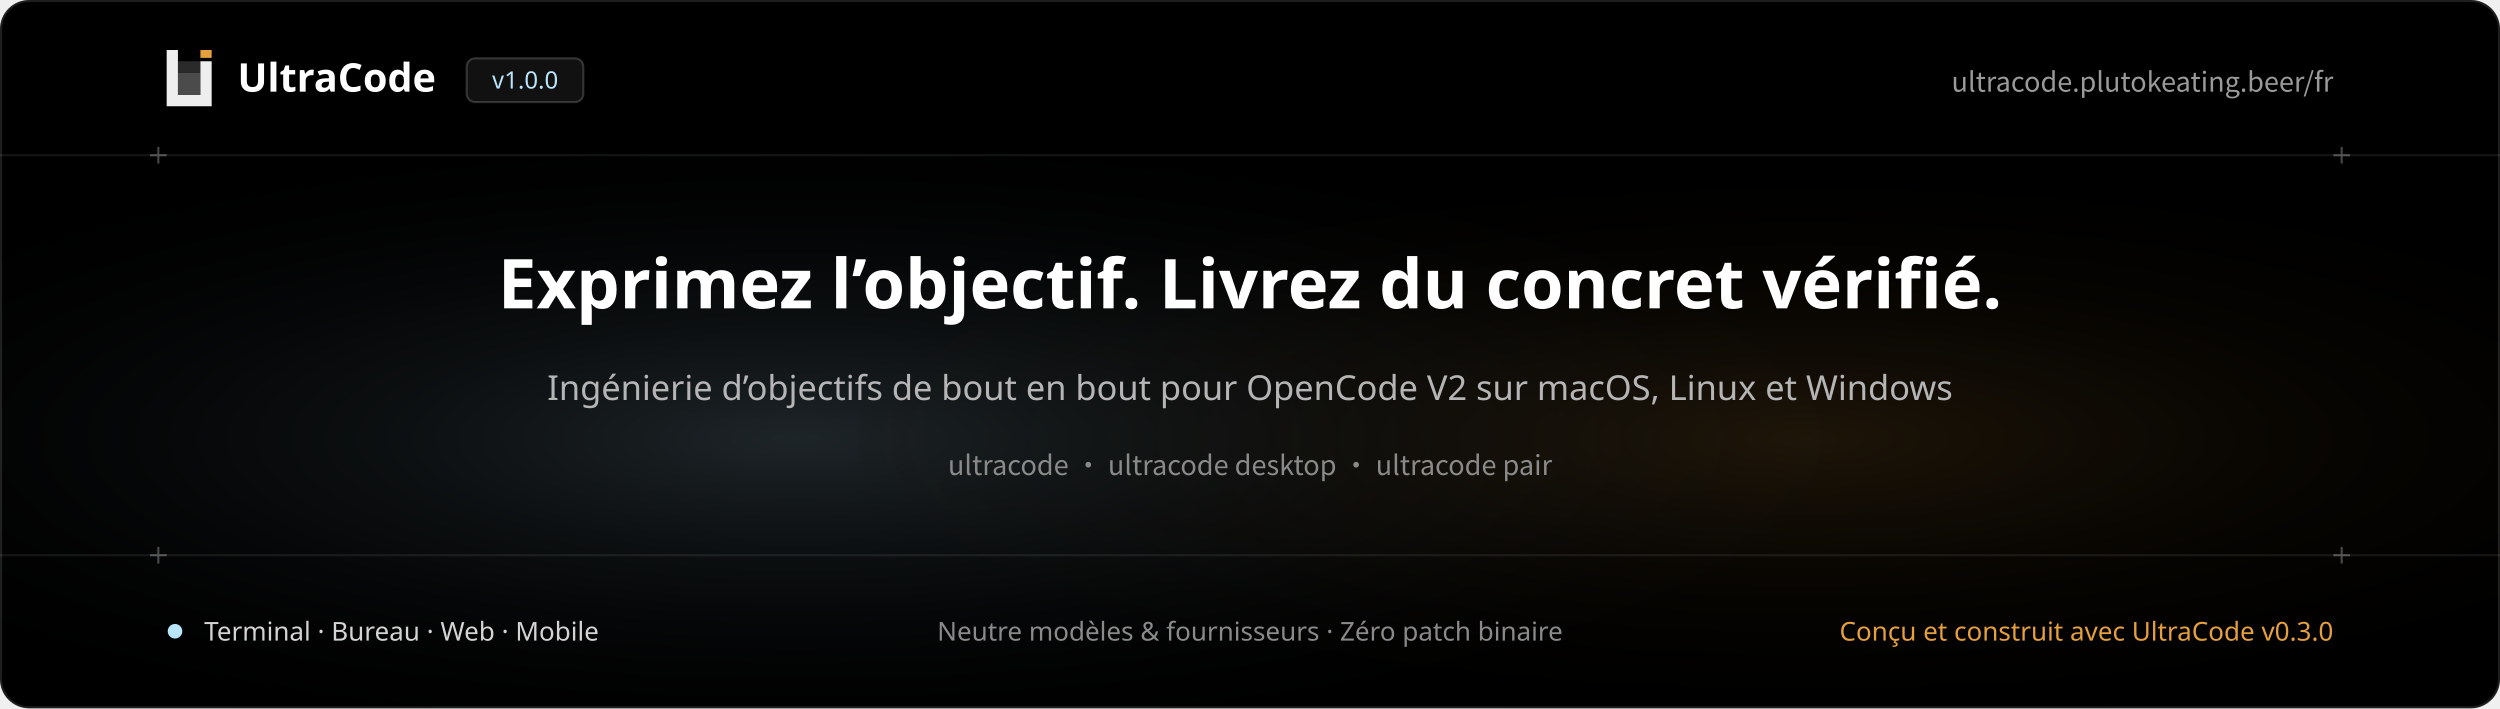
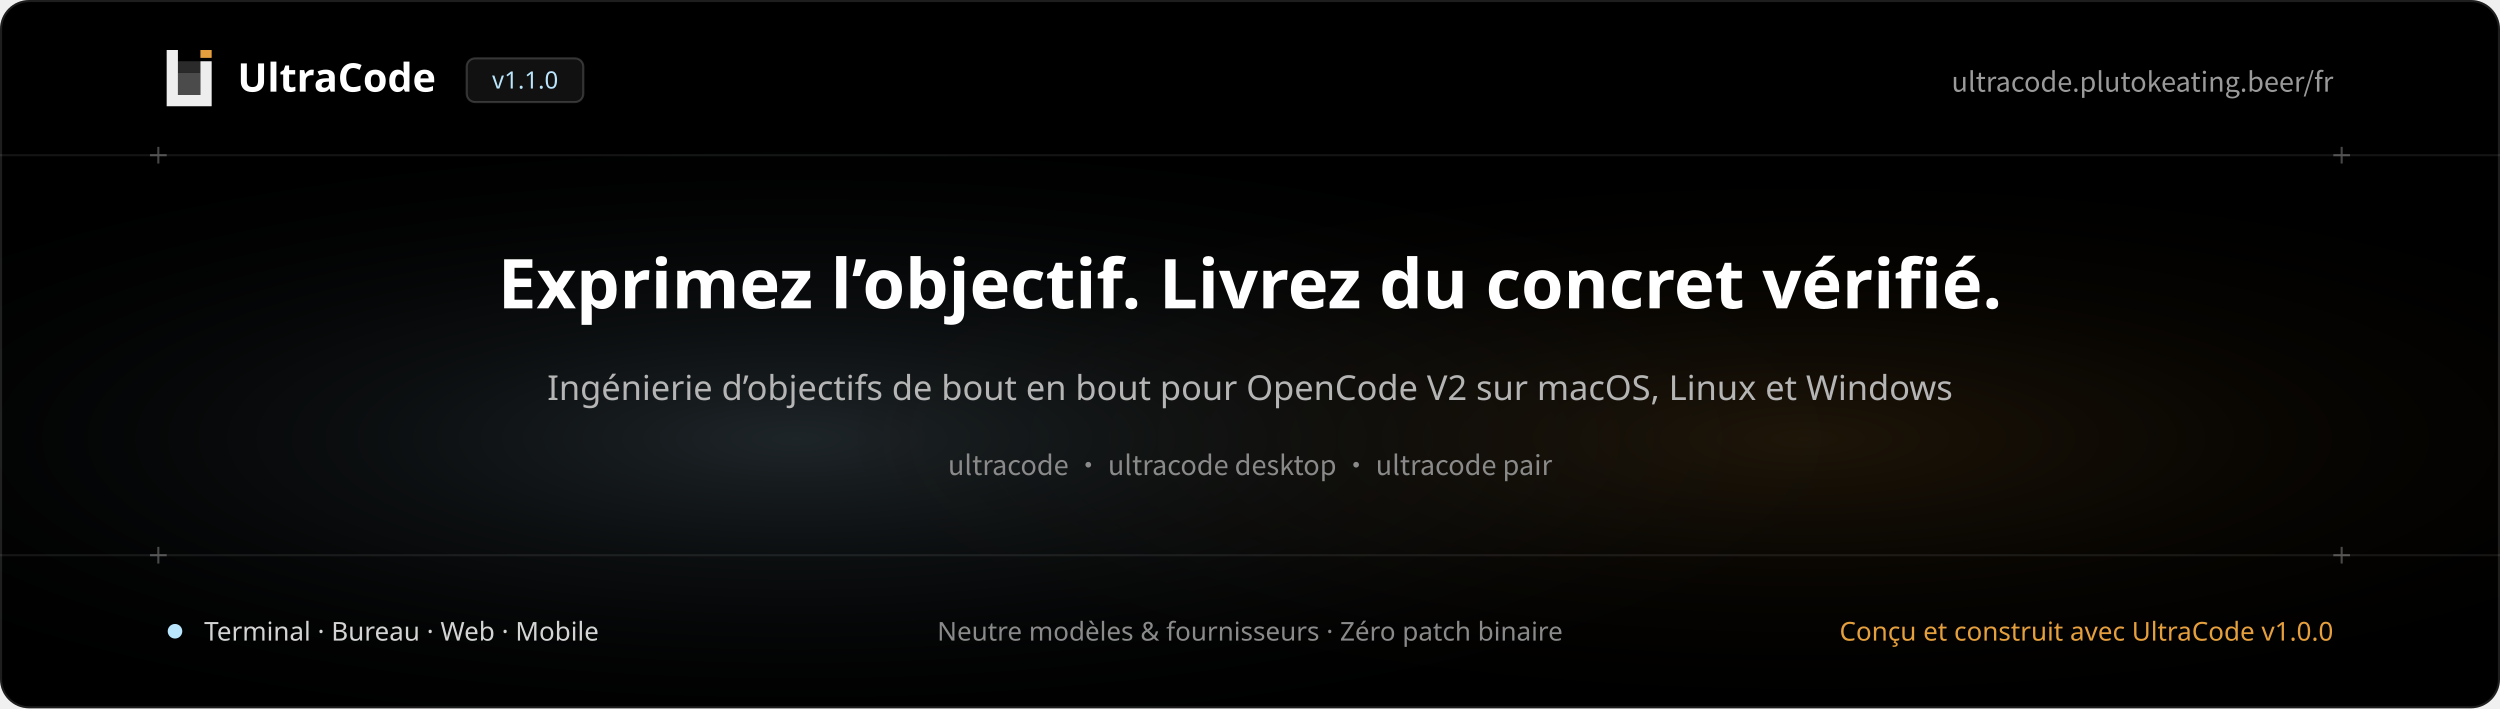
- <svg xmlns="http://www.w3.org/2000/svg" viewBox="0 0 1200 340" fill="none" direction="ltr" role="img" aria-label="UltraCode v1.0.0 — Exprimez l’objectif. Livrez du concret vérifié.">
+ <svg xmlns="http://www.w3.org/2000/svg" viewBox="0 0 1200 340" fill="none" direction="ltr" role="img" aria-label="UltraCode v1.1.0 — Exprimez l’objectif. Livrez du concret vérifié.">
  <defs>
    <radialGradient id="iceHorizon" cx="32%" cy="62%" r="46%">
      <stop offset="0%" stop-color="#BAE6FD" stop-opacity="0.16" />
      <stop offset="100%" stop-color="#000000" stop-opacity="0" />
    </radialGradient>
    <radialGradient id="amberHorizon" cx="72%" cy="62%" r="42%">
      <stop offset="0%" stop-color="#E5A03D" stop-opacity="0.13" />
      <stop offset="100%" stop-color="#000000" stop-opacity="0" />
    </radialGradient>
    <linearGradient id="topRim" x1="8%" y1="0%" x2="92%" y2="0%">
      <stop offset="0%" stop-color="#FFFFFF" stop-opacity="0" />
      <stop offset="28%" stop-color="#BAE6FD" stop-opacity="0.45" />
      <stop offset="50%" stop-color="#FFFFFF" stop-opacity="0.82" />
      <stop offset="72%" stop-color="#E5A03D" stop-opacity="0.42" />
      <stop offset="100%" stop-color="#FFFFFF" stop-opacity="0" />
    </linearGradient>
  </defs>
  <rect width="1200" height="340" rx="14" fill="#000000" />
  <rect width="1200" height="340" rx="14" fill="url(#iceHorizon)" />
  <rect width="1200" height="340" rx="14" fill="url(#amberHorizon)" />
  <rect x="0.5" y="0.5" width="1199" height="339" rx="13.5" stroke="#FFFFFF" stroke-opacity="0.12" />
  <line x1="96" y1="1" x2="1104" y2="1" stroke="url(#topRim)" stroke-width="1" />
  <line x1="0" y1="74.5" x2="1200" y2="74.5" stroke="#FFFFFF" stroke-opacity="0.08" />
  <line x1="0" y1="266.5" x2="1200" y2="266.5" stroke="#FFFFFF" stroke-opacity="0.08" />
  <path d="M76 70.5V78.5 M72 74.5H80 M1124 70.5V78.5 M1120 74.5H1128 M76 262.5V270.5 M72 266.5H80 M1124 262.5V270.5 M1120 266.5H1128" stroke="#FFFFFF" stroke-opacity="0.28" />
  <g transform="translate(80, 24)">
    <g transform="scale(0.09)">
      <path d="M60 120H180V240H60V120Z" fill="#4B4B4B" />
      <path d="M60 60H180V120H60V60Z" fill="#2A2A2A" />
      <path d="M0 0H60V240H180V60H240V300H0V0Z" fill="#EEEEEE" />
      <path d="M180 0H240V42H180V0Z" fill="#E5A03D" />
    </g>
    <text x="34" y="20" fill="#FFFFFF" font-family="ui-sans-serif, -apple-system, BlinkMacSystemFont, 'Segoe UI', 'Noto Sans', 'Ubuntu Sans', 'Noto Sans Arabic', 'Geeza Pro', 'SF Arabic', 'PingFang SC', 'Hiragino Sans GB', 'Noto Sans CJK SC', 'Noto Sans CJK TC', 'Microsoft YaHei', sans-serif" font-size="19" font-weight="600">UltraCode</text>
    <rect x="144" y="4" width="56" height="21" rx="4" fill="#111111" stroke="#FFFFFF" stroke-opacity="0.18" />
-     <text x="172" y="18.5" text-anchor="middle" fill="#BAE6FD" font-family="'JetBrains Mono', SFMono-Regular, Menlo, Consolas, 'Noto Sans Arabic', 'Geeza Pro', 'SF Arabic', 'PingFang SC', 'Noto Sans CJK SC', 'Noto Sans CJK TC', 'DejaVu Sans Mono', ui-monospace, monospace" font-size="11.5" font-weight="500">v1.0.0</text>
+     <text x="172" y="18.5" text-anchor="middle" fill="#BAE6FD" font-family="'JetBrains Mono', SFMono-Regular, Menlo, Consolas, 'Noto Sans Arabic', 'Geeza Pro', 'SF Arabic', 'PingFang SC', 'Noto Sans CJK SC', 'Noto Sans CJK TC', 'DejaVu Sans Mono', ui-monospace, monospace" font-size="11.5" font-weight="500">v1.1.0</text>
  </g>
  <text x="1120" y="44" text-anchor="end" fill="#9A9A9A" font-family="'JetBrains Mono', SFMono-Regular, Menlo, Consolas, 'Noto Sans Arabic', 'Geeza Pro', 'SF Arabic', 'PingFang SC', 'Noto Sans CJK SC', 'Noto Sans CJK TC', 'DejaVu Sans Mono', ui-monospace, monospace" font-size="13">ultracode.plutokeating.beer/fr</text>
  <text x="600" y="148" text-anchor="middle" fill="#FFFFFF" font-family="ui-sans-serif, -apple-system, BlinkMacSystemFont, 'Segoe UI', 'Noto Sans', 'Ubuntu Sans', 'Noto Sans Arabic', 'Geeza Pro', 'SF Arabic', 'PingFang SC', 'Hiragino Sans GB', 'Noto Sans CJK SC', 'Noto Sans CJK TC', 'Microsoft YaHei', sans-serif" font-size="33" font-weight="600">Exprimez l’objectif. Livrez du concret vérifié.</text>
  <text x="600" y="192" text-anchor="middle" fill="#B5B5B5" font-family="ui-sans-serif, -apple-system, BlinkMacSystemFont, 'Segoe UI', 'Noto Sans', 'Ubuntu Sans', 'Noto Sans Arabic', 'Geeza Pro', 'SF Arabic', 'PingFang SC', 'Hiragino Sans GB', 'Noto Sans CJK SC', 'Noto Sans CJK TC', 'Microsoft YaHei', sans-serif" font-size="16.5">Ingénierie d’objectifs de bout en bout pour OpenCode V2 sur macOS, Linux et Windows</text>
  <text x="600" y="228" text-anchor="middle" fill="#8A8A8A" font-family="'JetBrains Mono', SFMono-Regular, Menlo, Consolas, 'Noto Sans Arabic', 'Geeza Pro', 'SF Arabic', 'PingFang SC', 'Noto Sans CJK SC', 'Noto Sans CJK TC', 'DejaVu Sans Mono', ui-monospace, monospace" font-size="13">ultracode   ·   ultracode desktop   ·   ultracode pair</text>
  <circle cx="84" cy="303" r="3.5" fill="#BAE6FD" />
  <text x="98" y="307.5" fill="#D4D4D4" font-family="ui-sans-serif, -apple-system, BlinkMacSystemFont, 'Segoe UI', 'Noto Sans', 'Ubuntu Sans', 'Noto Sans Arabic', 'Geeza Pro', 'SF Arabic', 'PingFang SC', 'Hiragino Sans GB', 'Noto Sans CJK SC', 'Noto Sans CJK TC', 'Microsoft YaHei', sans-serif" font-size="12.5">Terminal · Bureau · Web · Mobile</text>
  <text x="600" y="307.5" text-anchor="middle" fill="#8A8A8A" font-family="ui-sans-serif, -apple-system, BlinkMacSystemFont, 'Segoe UI', 'Noto Sans', 'Ubuntu Sans', 'Noto Sans Arabic', 'Geeza Pro', 'SF Arabic', 'PingFang SC', 'Hiragino Sans GB', 'Noto Sans CJK SC', 'Noto Sans CJK TC', 'Microsoft YaHei', sans-serif" font-size="12.5">Neutre modèles &amp; fournisseurs · Zéro patch binaire</text>
-   <text x="1120" y="307.5" text-anchor="end" fill="#E5A03D" font-family="ui-sans-serif, -apple-system, BlinkMacSystemFont, 'Segoe UI', 'Noto Sans', 'Ubuntu Sans', 'Noto Sans Arabic', 'Geeza Pro', 'SF Arabic', 'PingFang SC', 'Hiragino Sans GB', 'Noto Sans CJK SC', 'Noto Sans CJK TC', 'Microsoft YaHei', sans-serif" font-size="12.5">Conçu et construit avec UltraCode v0.3.0</text>
+   <text x="1120" y="307.5" text-anchor="end" fill="#E5A03D" font-family="ui-sans-serif, -apple-system, BlinkMacSystemFont, 'Segoe UI', 'Noto Sans', 'Ubuntu Sans', 'Noto Sans Arabic', 'Geeza Pro', 'SF Arabic', 'PingFang SC', 'Hiragino Sans GB', 'Noto Sans CJK SC', 'Noto Sans CJK TC', 'Microsoft YaHei', sans-serif" font-size="12.5">Conçu et construit avec UltraCode v1.0.0</text>
</svg>
